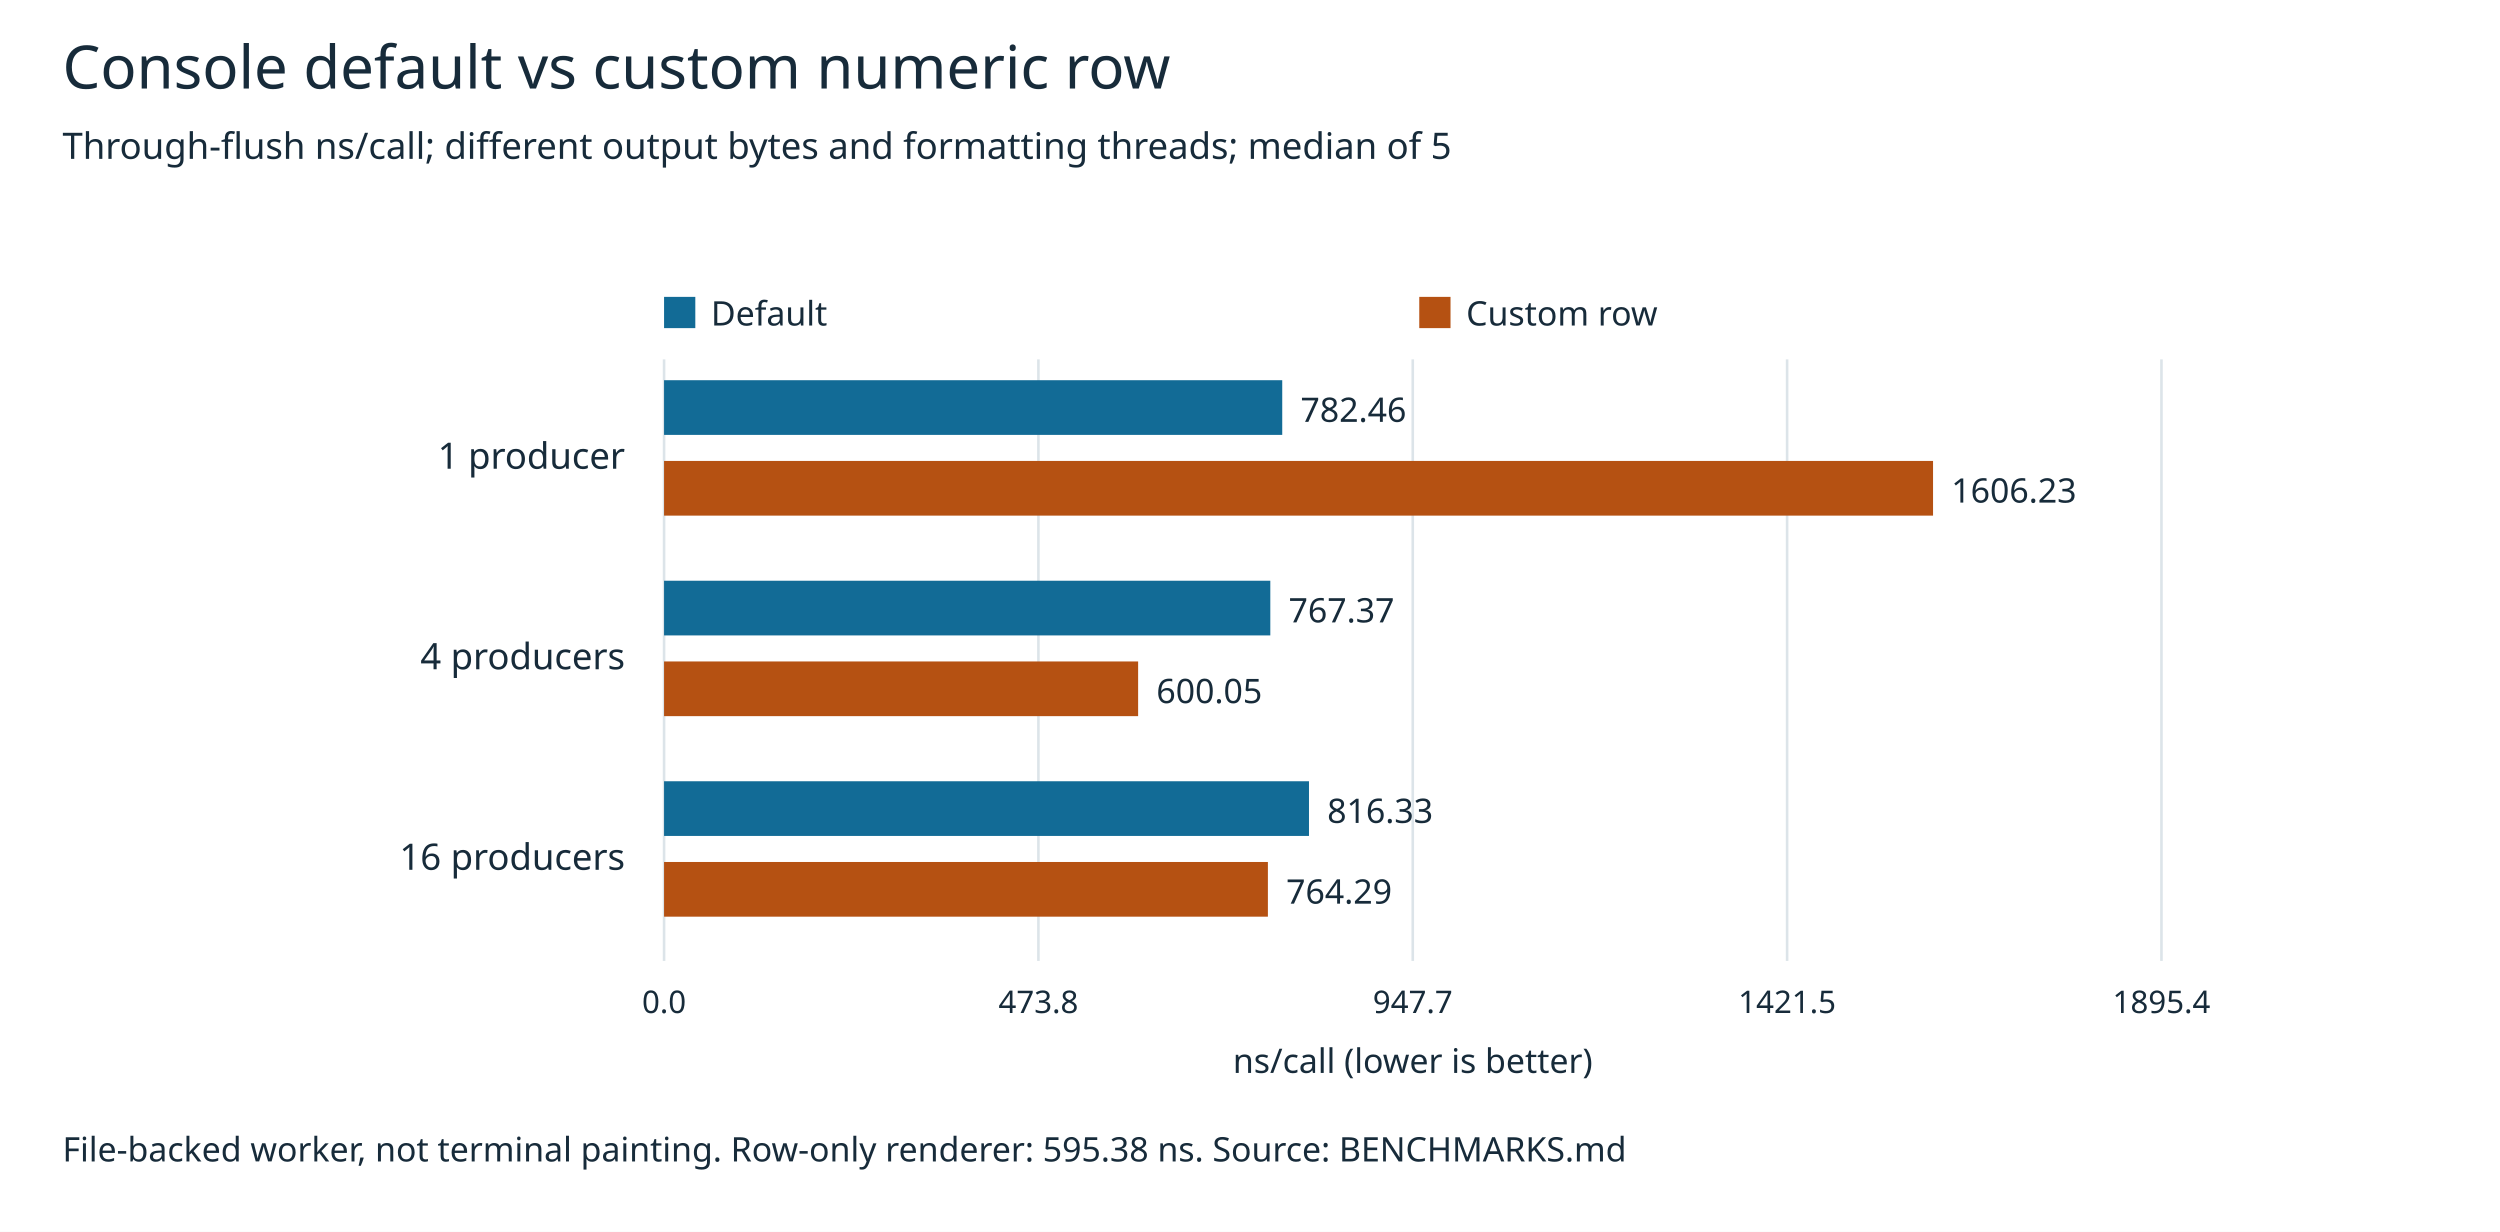
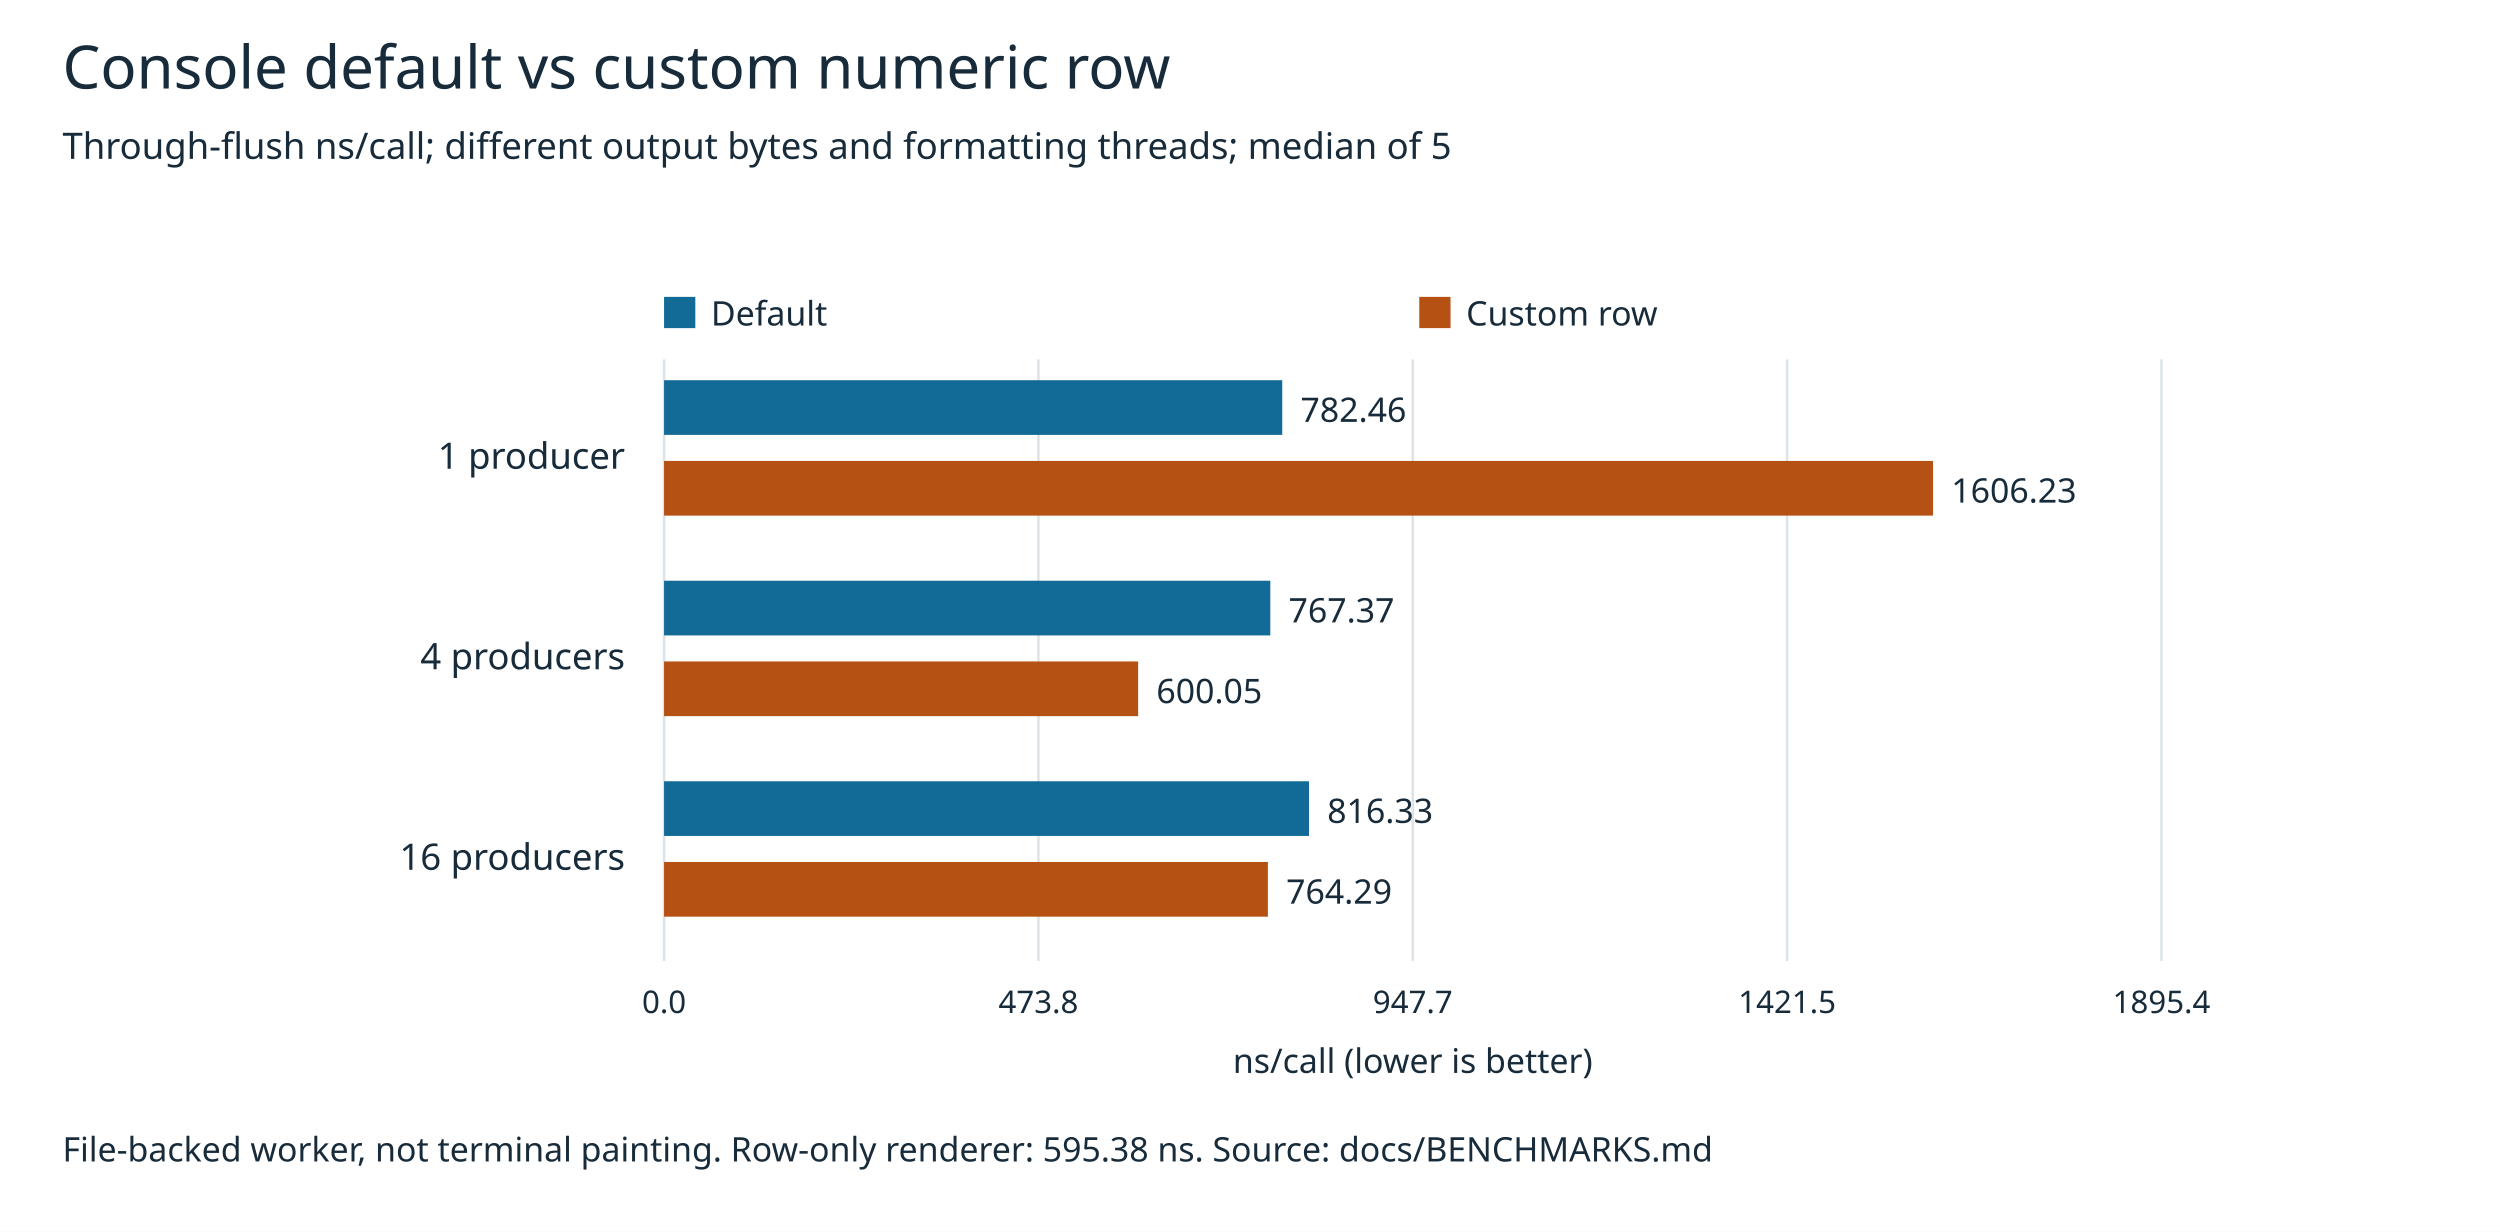
<svg xmlns="http://www.w3.org/2000/svg" width="960" height="473" viewBox="0 0 960 473" role="img" aria-labelledby="title desc">
  <rect width="960" height="473" fill="#ffffff" />
  <g font-family="sans-serif">
    <text x="24.00" y="34.00" font-size="23" text-anchor="start" fill="#172b3a">Console default vs custom numeric row</text>
    <text x="24.00" y="61.00" font-size="14" text-anchor="start" fill="#172b3a">Through-flush ns/call; different output bytes and formatting threads; median of 5</text>
    <text x="24.00" y="102.00" font-size="17" text-anchor="start" fill="#172b3a" />
    <rect x="255" y="114" width="12" height="12" fill="#126b96" />
    <text x="273.00" y="125.00" font-size="13" text-anchor="start" fill="#172b3a">Default</text>
    <rect x="545" y="114" width="12" height="12" fill="#b55112" />
    <text x="563.00" y="125.00" font-size="13" text-anchor="start" fill="#172b3a">Custom row</text>
    <path d="M255.00 138V369" stroke="#dce4e9" />
    <text x="255.00" y="389.00" font-size="12" text-anchor="middle" fill="#172b3a">0.0</text>
    <path d="M398.75 138V369" stroke="#dce4e9" />
    <text x="398.75" y="389.00" font-size="12" text-anchor="middle" fill="#172b3a">473.8</text>
    <path d="M542.50 138V369" stroke="#dce4e9" />
    <text x="542.50" y="389.00" font-size="12" text-anchor="middle" fill="#172b3a">947.7</text>
    <path d="M686.25 138V369" stroke="#dce4e9" />
    <text x="686.25" y="389.00" font-size="12" text-anchor="middle" fill="#172b3a">1421.5</text>
    <path d="M830.00 138V369" stroke="#dce4e9" />
    <text x="830.00" y="389.00" font-size="12" text-anchor="middle" fill="#172b3a">1895.4</text>
    <text x="542.50" y="412.00" font-size="13" text-anchor="middle" fill="#172b3a">ns/call (lower is better)</text>
    <text x="240.00" y="180.00" font-size="14" text-anchor="end" fill="#172b3a">1 producer</text>
    <rect x="255" y="146" width="237.38" height="21" fill="#126b96" />
    <text x="499.38" y="162.00" font-size="13" text-anchor="start" fill="#172b3a">782.46</text>
    <rect x="255" y="177" width="487.29" height="21" fill="#b55112" />
    <text x="749.29" y="193.00" font-size="13" text-anchor="start" fill="#172b3a">1606.23</text>
    <text x="240.00" y="257.00" font-size="14" text-anchor="end" fill="#172b3a">4 producers</text>
    <rect x="255" y="223" width="232.80" height="21" fill="#126b96" />
    <text x="494.80" y="239.00" font-size="13" text-anchor="start" fill="#172b3a">767.37</text>
    <rect x="255" y="254" width="182.04" height="21" fill="#b55112" />
    <text x="444.04" y="270.00" font-size="13" text-anchor="start" fill="#172b3a">600.05</text>
    <text x="240.00" y="334.00" font-size="14" text-anchor="end" fill="#172b3a">16 producers</text>
    <rect x="255" y="300" width="247.65" height="21" fill="#126b96" />
    <text x="509.65" y="316.00" font-size="13" text-anchor="start" fill="#172b3a">816.33</text>
    <rect x="255" y="331" width="231.87" height="21" fill="#b55112" />
    <text x="493.87" y="347.00" font-size="13" text-anchor="start" fill="#172b3a">764.29</text>
-     <text x="24.00" y="446.00" font-size="13" text-anchor="start" fill="#172b3a">File-backed worker, not terminal painting. Row-only renderer: 595.38 ns. Source: BENCHMARKS.md</text>
+     <text x="24.00" y="446.00" font-size="13" text-anchor="start" fill="#172b3a">File-backed worker, not terminal painting. Row-only renderer: 595.38 ns. Source: docs/BENCHMARKS.md</text>
  </g>
</svg>
